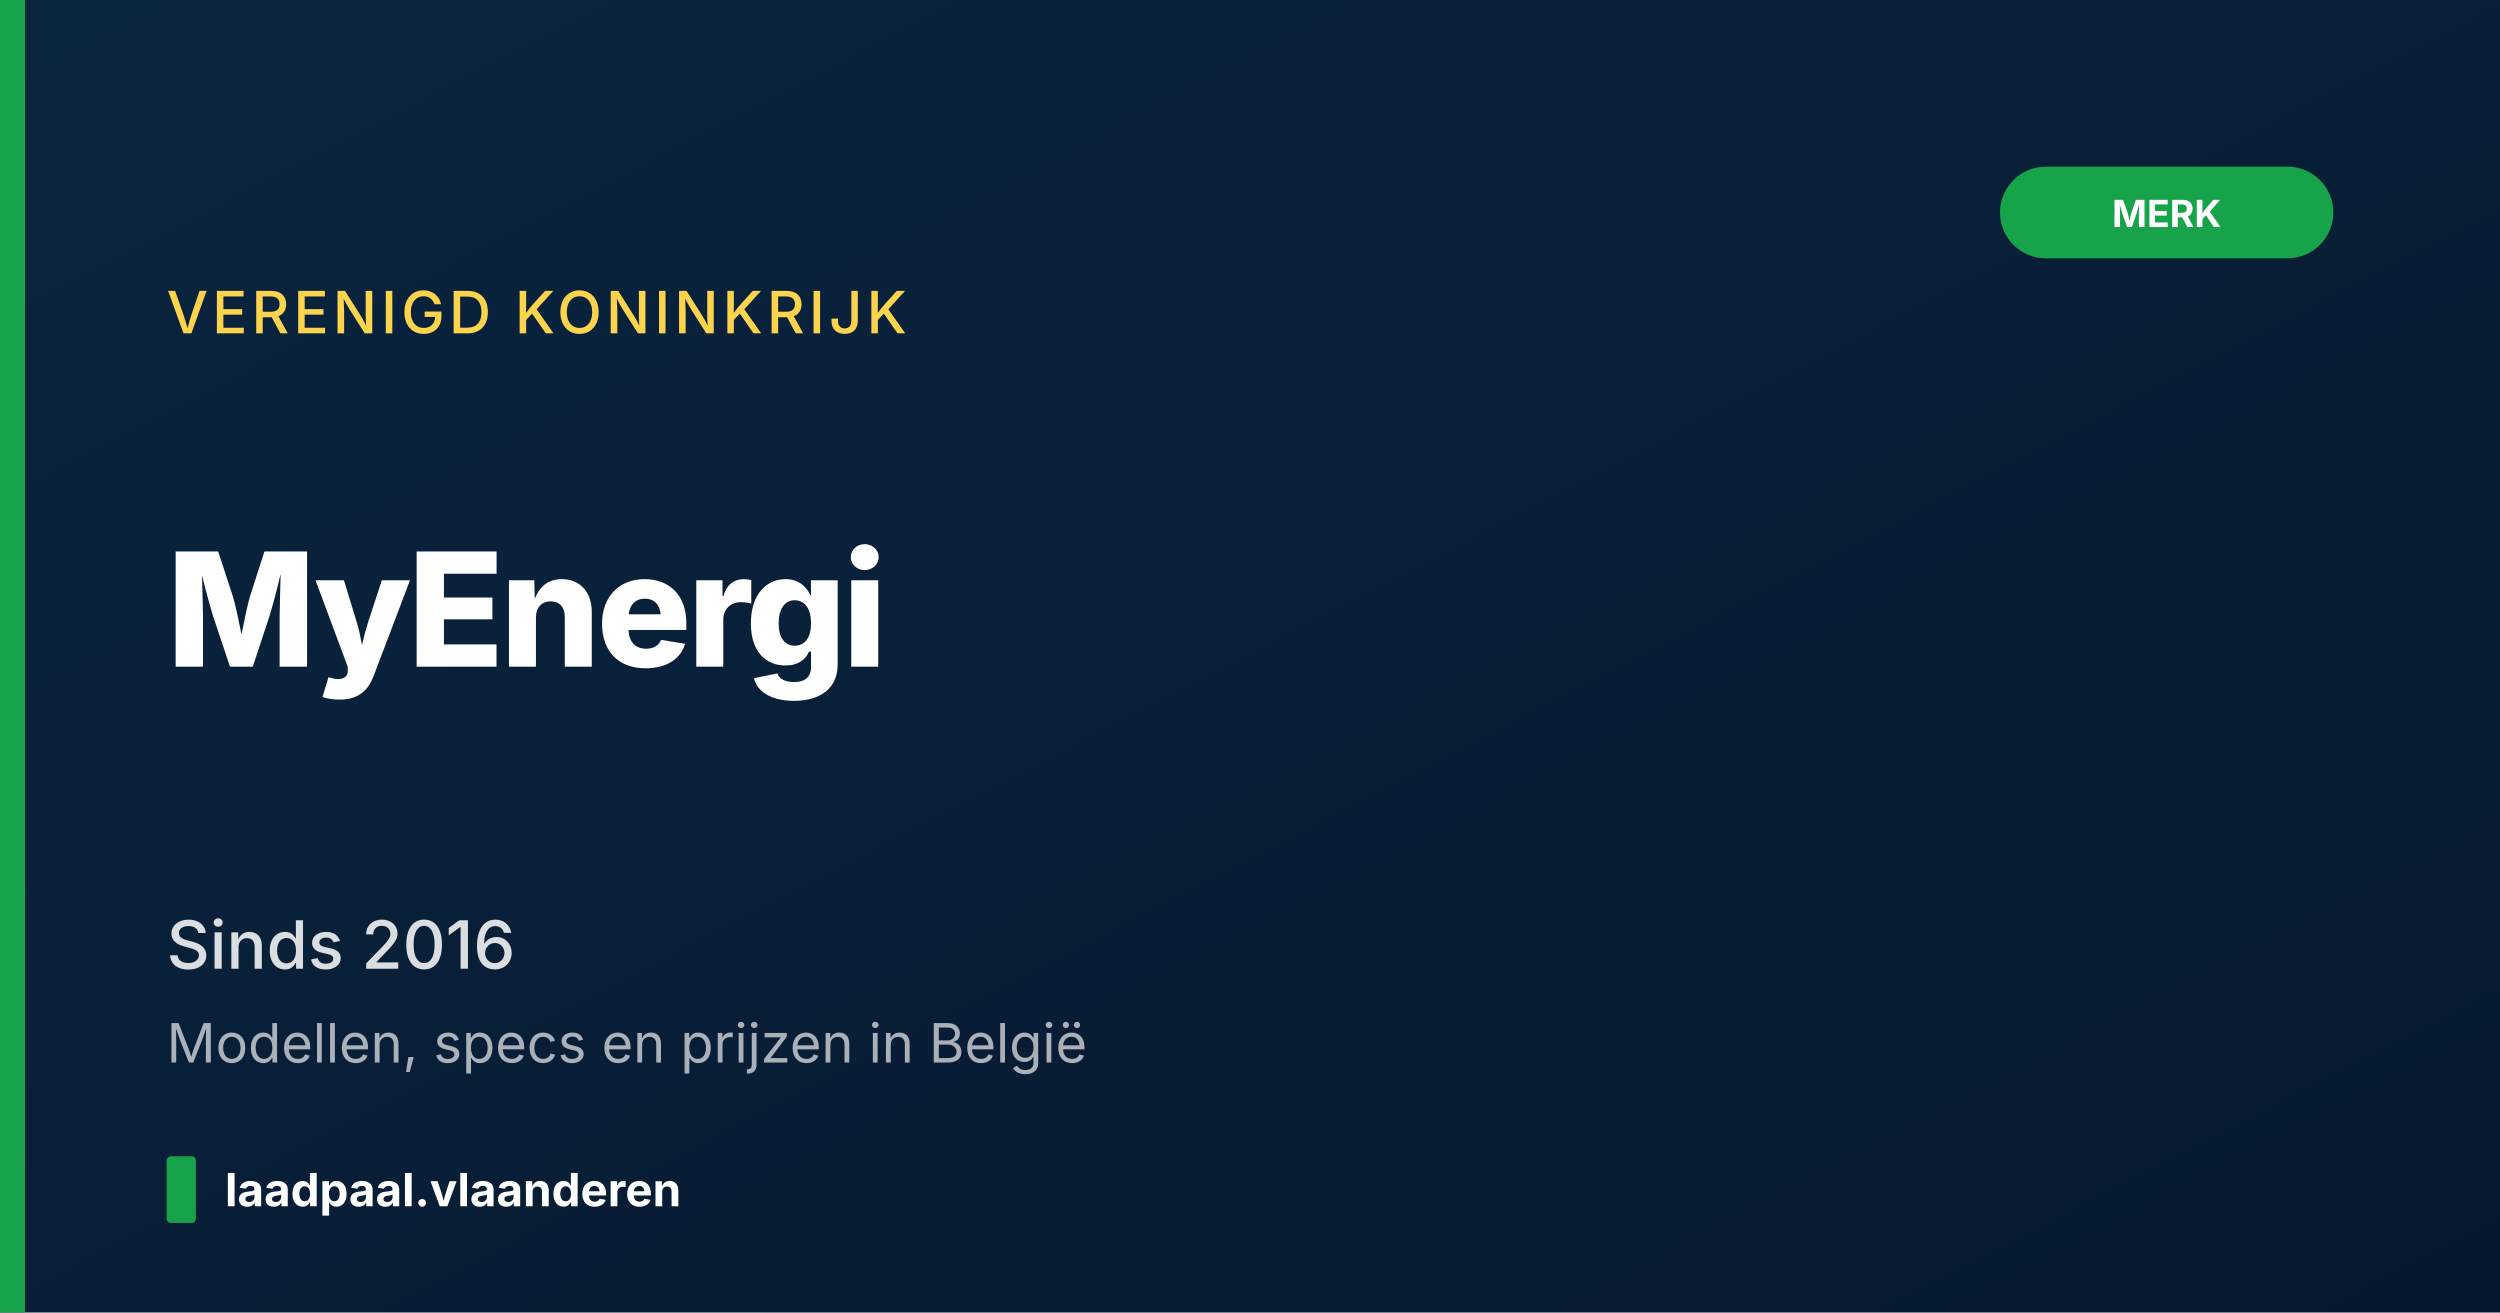
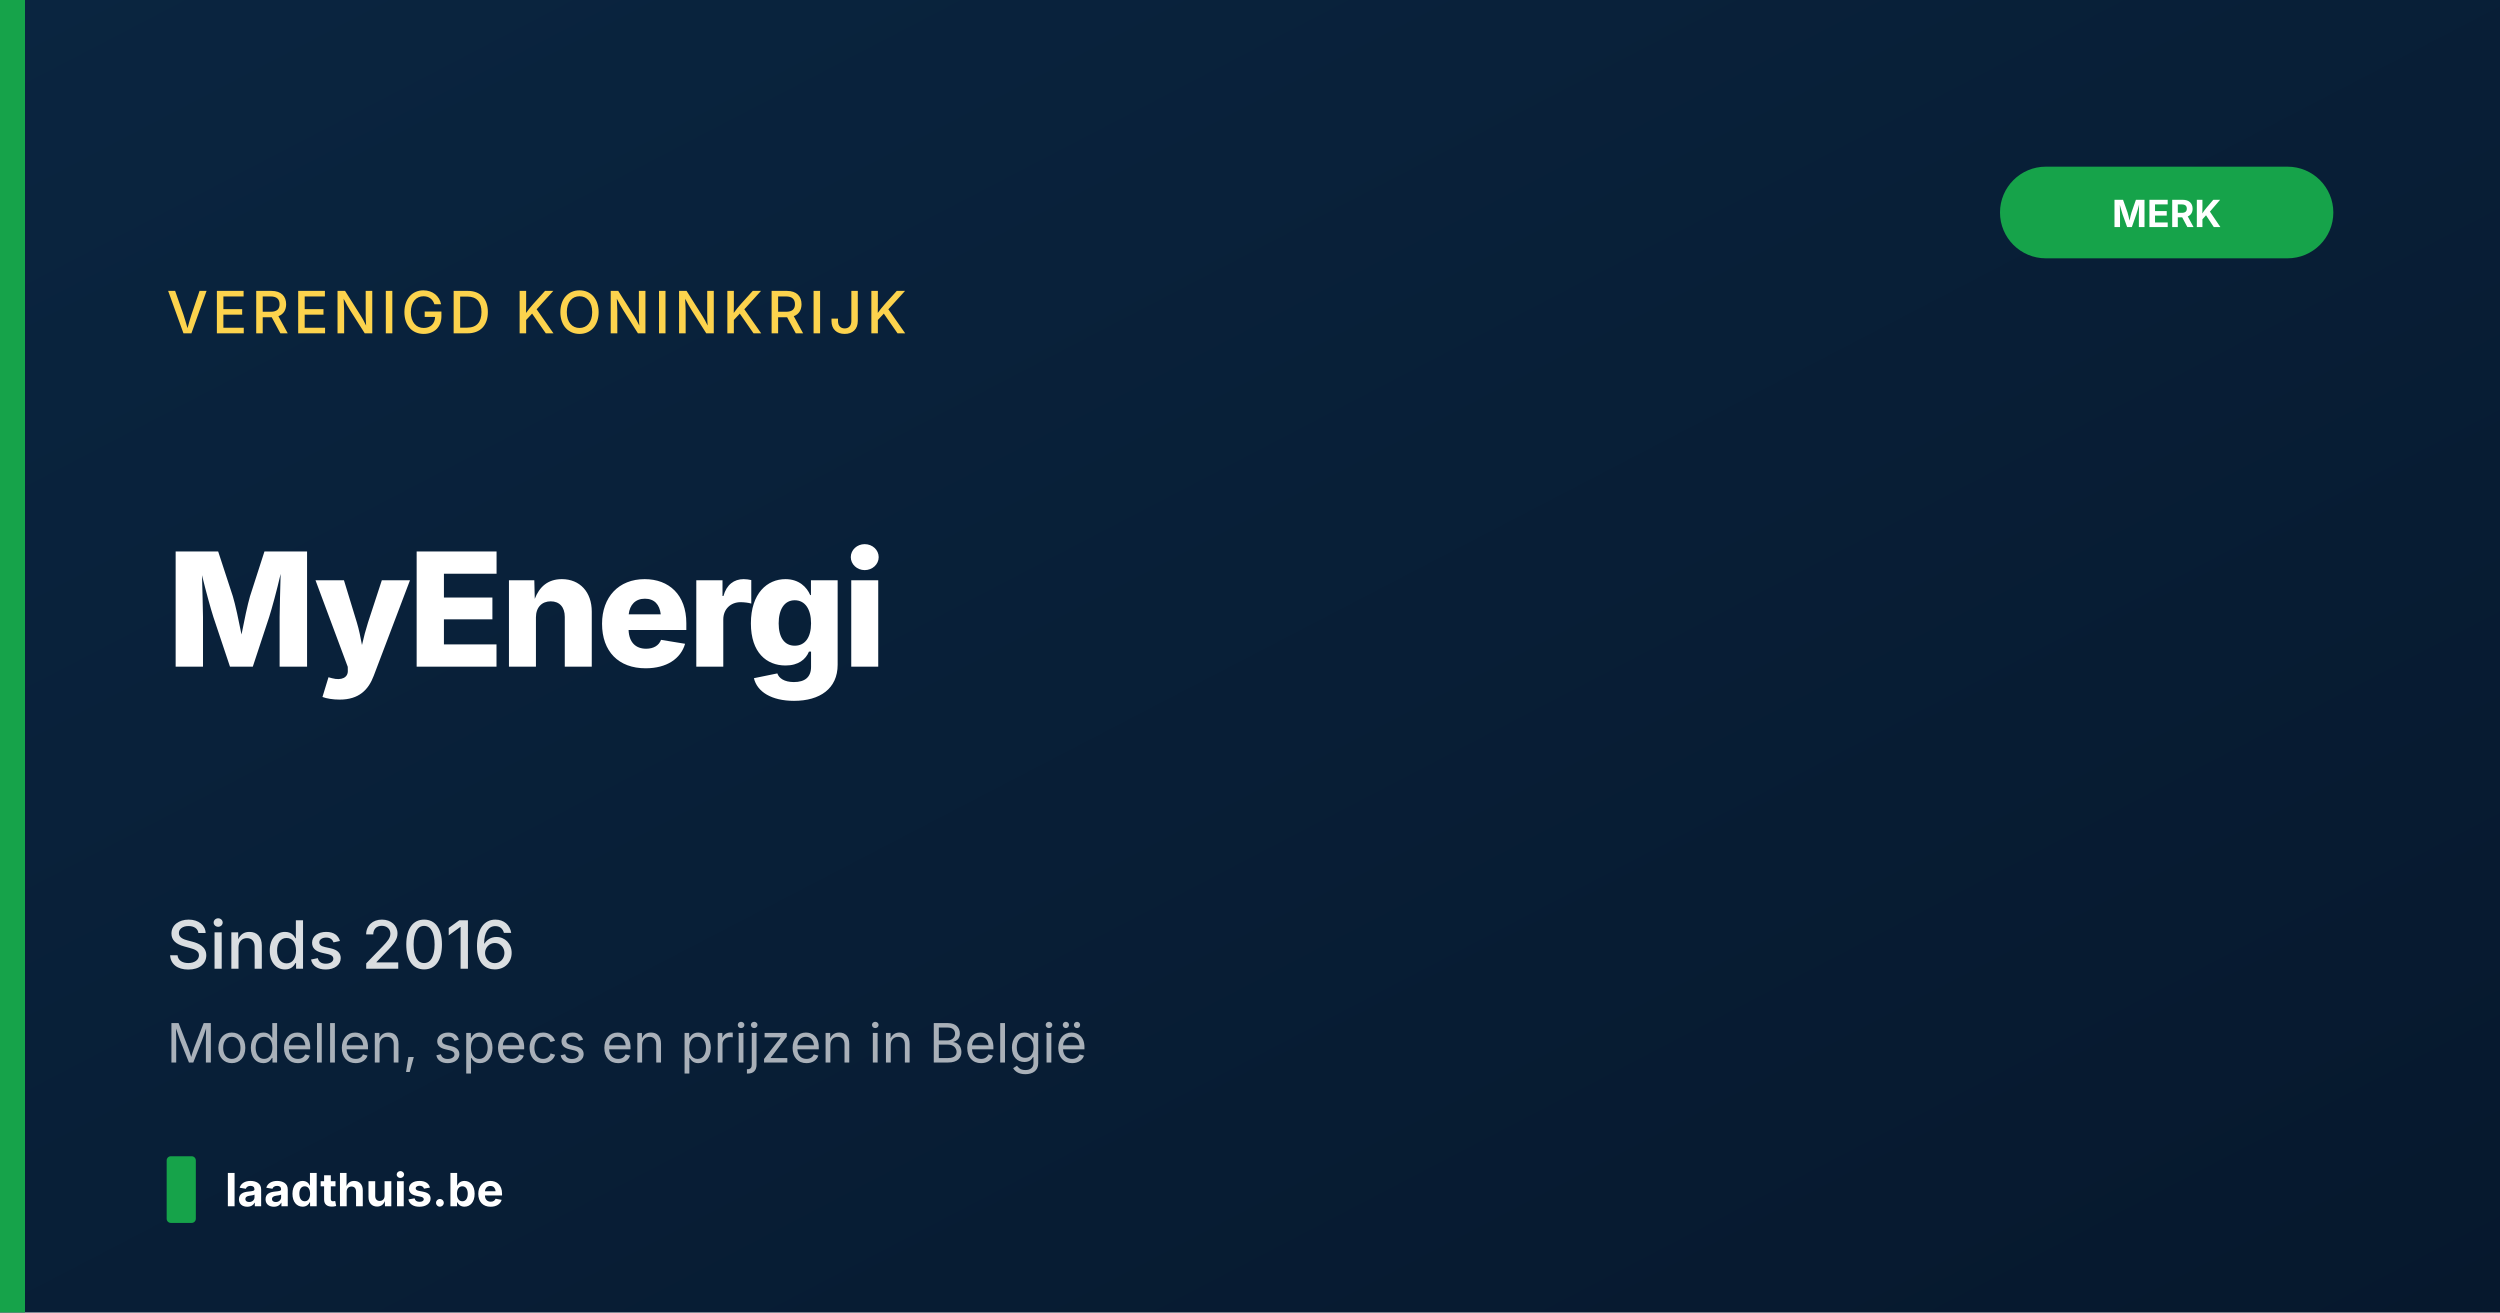
<svg xmlns="http://www.w3.org/2000/svg" width="1200" height="630" viewBox="0 0 1200 630">
  <defs>
    <linearGradient id="bg" x1="0" y1="0" x2="1" y2="1">
      <stop offset="0%" stop-color="#0A2540" />
      <stop offset="100%" stop-color="#06182d" />
    </linearGradient>
  </defs>
  <rect width="1200" height="630" fill="url(#bg)" />
  <rect x="0" y="0" width="12" height="630" fill="#16A34A" />
  <g font-family="Inter, system-ui, -apple-system, sans-serif" fill="white">
    <text x="80" y="160" font-size="28" font-weight="500" fill="#FCD34D" letter-spacing="2">VERENIGD KONINKRIJK</text>
    <text x="80" y="320" font-size="76" font-weight="800" letter-spacing="-2">
      <tspan x="80" dy="0">MyEnergi</tspan>
    </text>
    <text x="80" y="465" font-size="32" font-weight="500" opacity="0.85">Sinds 2016</text>
    <text x="80" y="510" font-size="26" font-weight="400" opacity="0.65">Modellen, specs en prijzen in België</text>
  </g>
  <g transform="translate(80 555)">
    <rect width="14" height="32" rx="2" fill="#16A34A" />
-     <text x="28" y="24" font-family="Inter, system-ui, -apple-system, sans-serif" font-size="22" font-weight="700" fill="white">laadpaal.vlaanderen</text>
+     <text x="28" y="24" font-family="Inter, system-ui, -apple-system, sans-serif" font-size="22" font-weight="700" fill="white">laadthuis.be</text>
  </g>
  <g transform="translate(960 80)">
    <rect width="160" height="44" rx="22" fill="#16A34A" />
    <text x="80" y="29" text-anchor="middle" font-family="Inter, system-ui, -apple-system, sans-serif" font-size="18" font-weight="700" fill="white">MERK</text>
  </g>
</svg>
